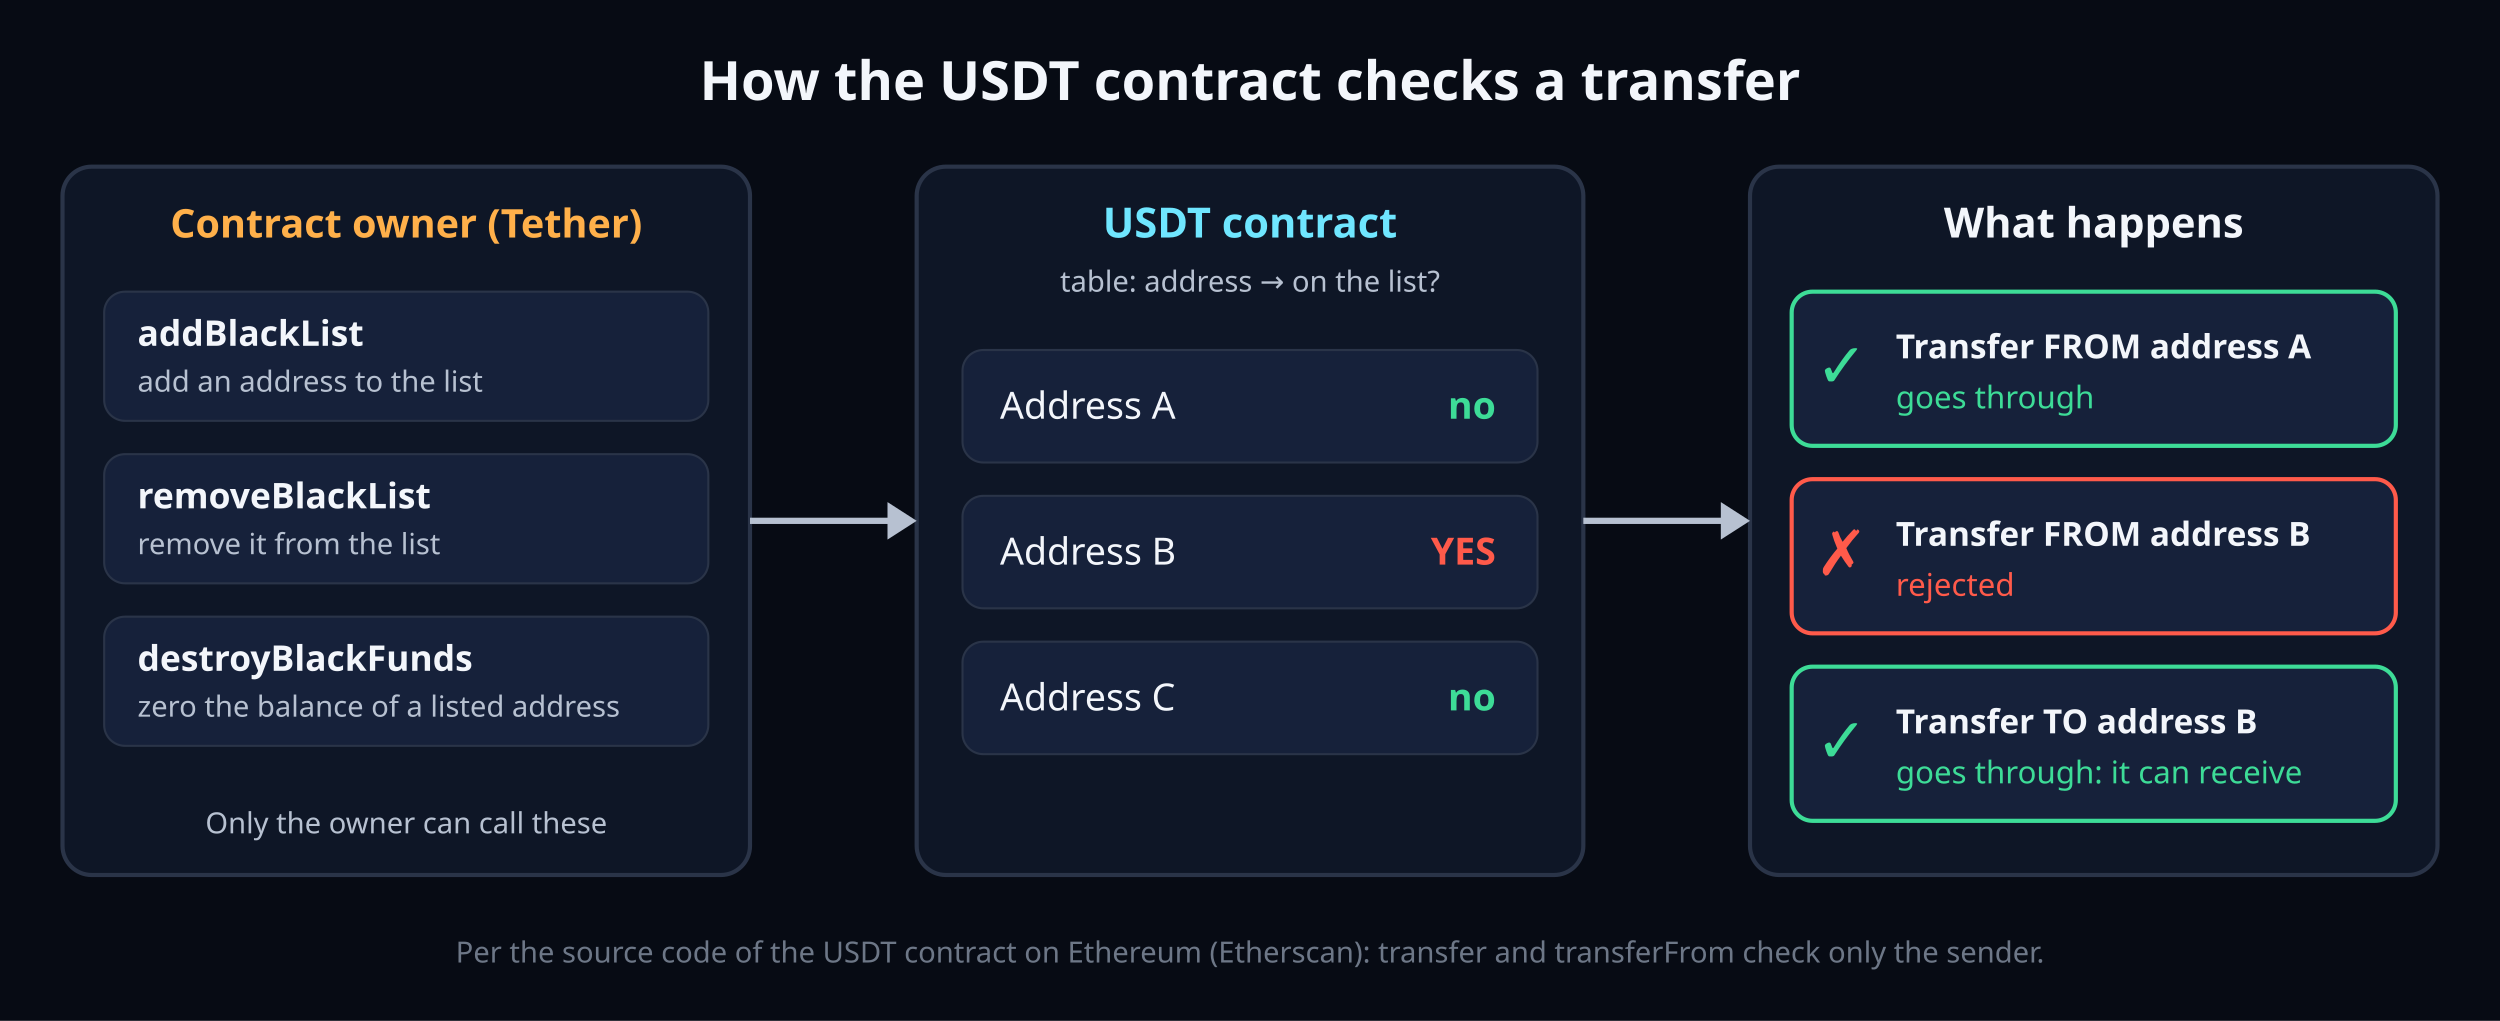
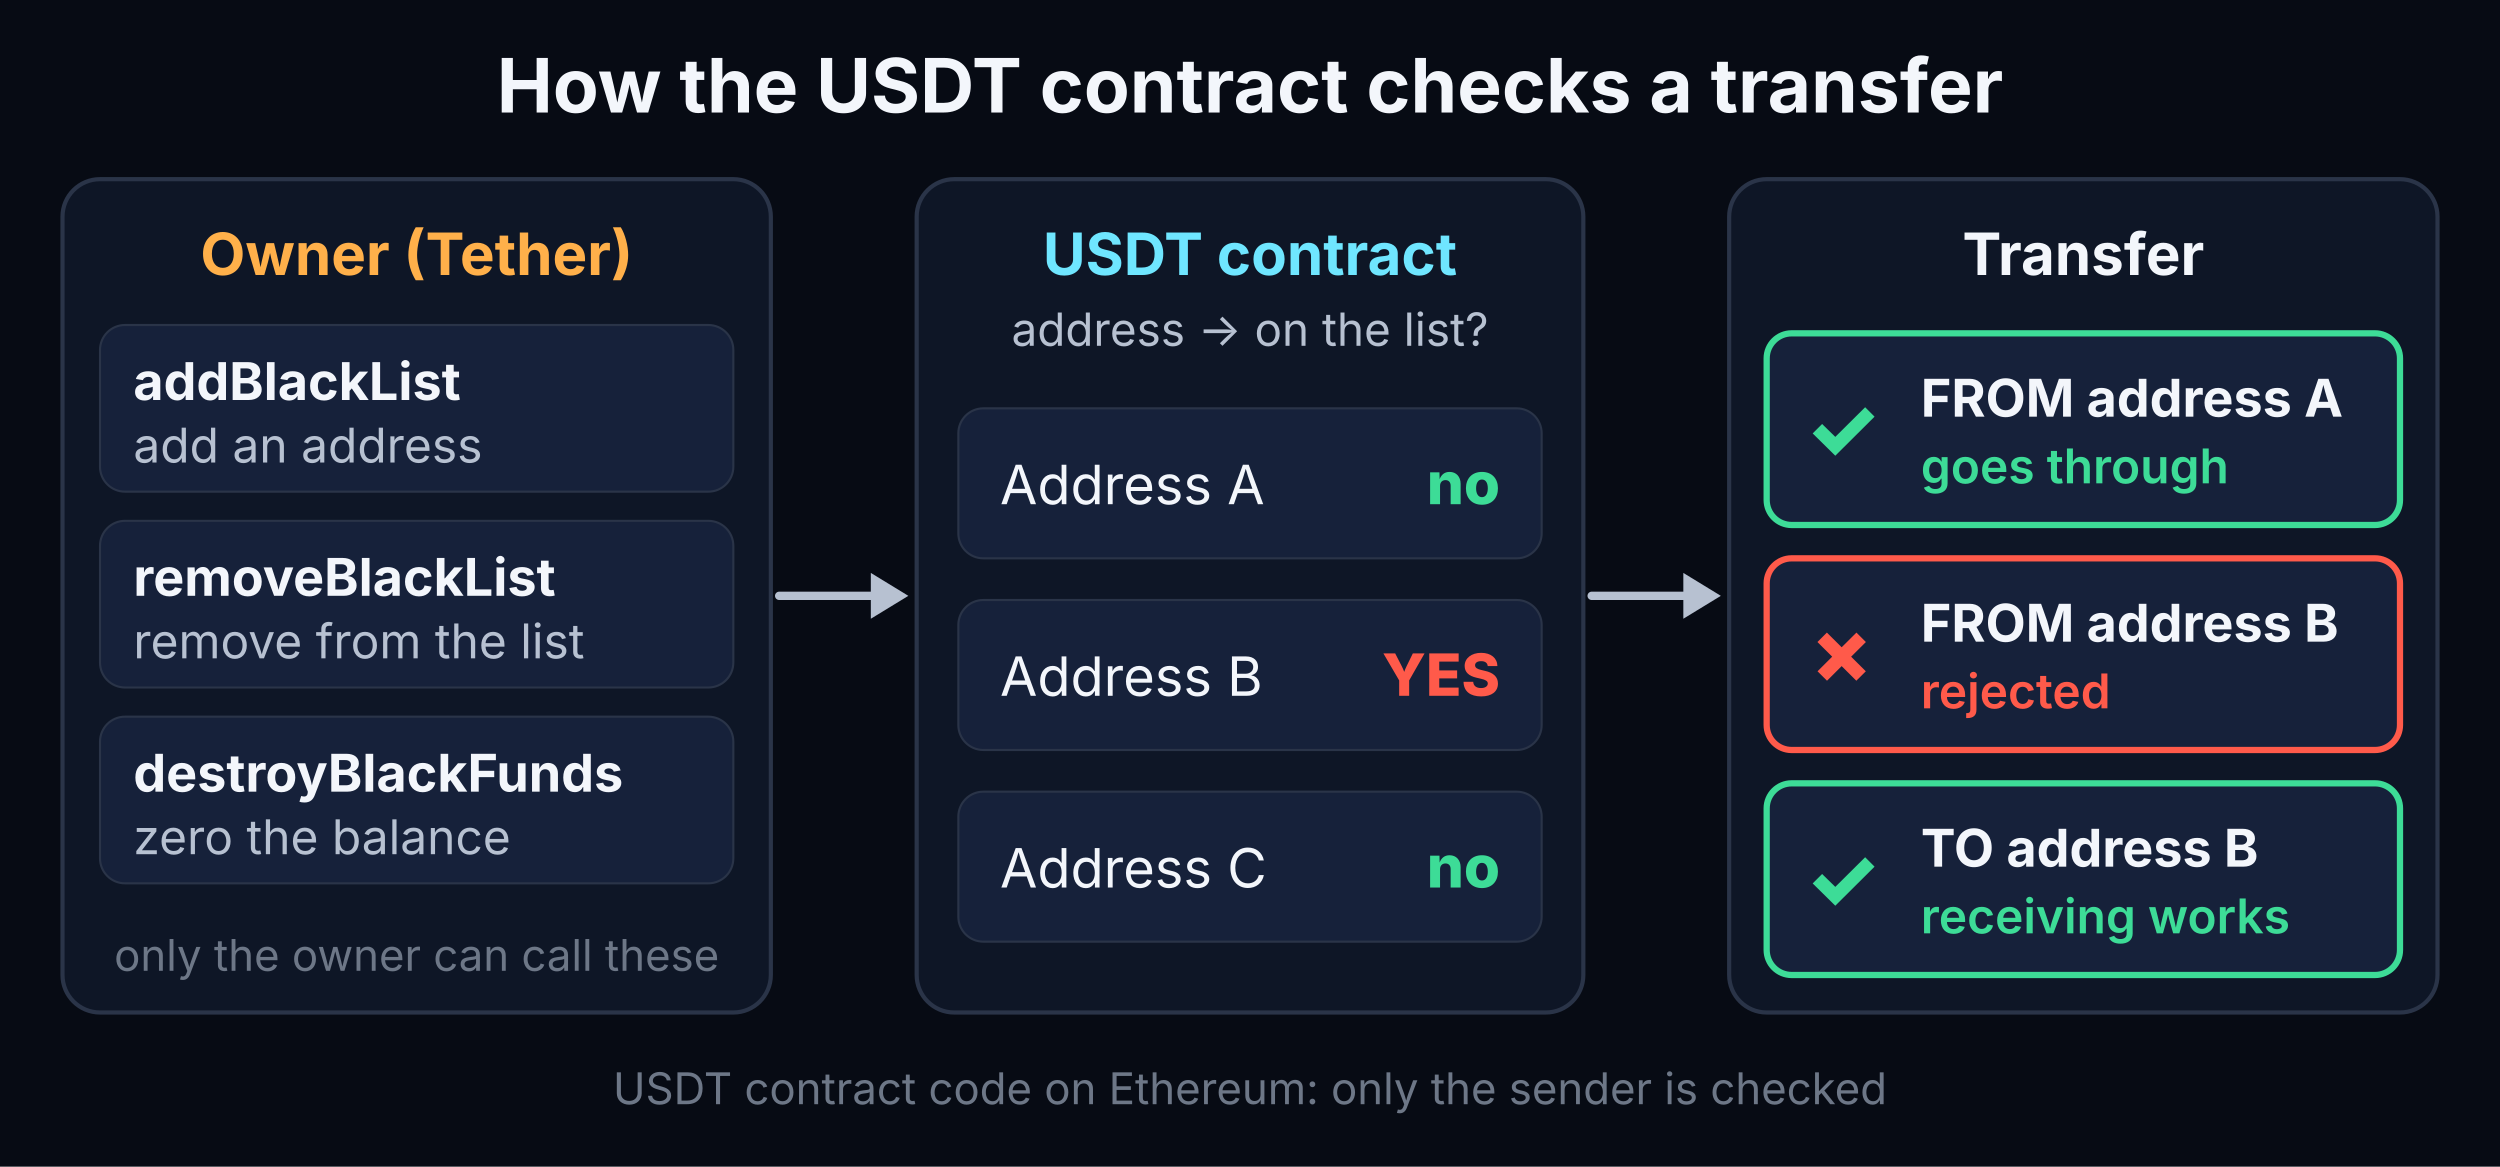
- <svg xmlns="http://www.w3.org/2000/svg" viewBox="0 0 1200 490" font-family="system-ui,sans-serif">
-   <rect width="1200" height="490" fill="#070B14" />
-   <text x="600" y="48" font-size="26" fill="#F3F6FB" text-anchor="middle" font-weight="700">How the USDT contract checks a transfer</text>
-   <rect x="30" y="80" width="330" height="340" rx="14" fill="#0E1626" stroke="#2A3448" stroke-width="2" />
-   <text x="195" y="114" font-size="19" fill="#FFB04A" text-anchor="middle" font-weight="700">Contract owner (Tether)</text>
-   <rect x="50" y="140" width="290" height="62" rx="10" fill="#16213A" stroke="#2A3448" />
-   <text x="66" y="166" font-size="17" fill="#F3F6FB" text-anchor="start" font-weight="700">addBlackList</text>
-   <text x="66" y="188" font-size="14" fill="#B7C1D1" text-anchor="start" font-weight="400">add an address to the list</text>
-   <rect x="50" y="218" width="290" height="62" rx="10" fill="#16213A" stroke="#2A3448" />
-   <text x="66" y="244" font-size="17" fill="#F3F6FB" text-anchor="start" font-weight="700">removeBlackList</text>
-   <text x="66" y="266" font-size="14" fill="#B7C1D1" text-anchor="start" font-weight="400">remove it from the list</text>
-   <rect x="50" y="296" width="290" height="62" rx="10" fill="#16213A" stroke="#2A3448" />
-   <text x="66" y="322" font-size="17" fill="#F3F6FB" text-anchor="start" font-weight="700">destroyBlackFunds</text>
-   <text x="66" y="344" font-size="14" fill="#B7C1D1" text-anchor="start" font-weight="400">zero the balance of a listed address</text>
-   <text x="195" y="400" font-size="14" fill="#B7C1D1" text-anchor="middle" font-weight="400">Only the owner can call these</text>
-   <rect x="440" y="80" width="320" height="340" rx="14" fill="#0E1626" stroke="#2A3448" stroke-width="2" />
-   <text x="600" y="114" font-size="20" fill="#6FE6FF" text-anchor="middle" font-weight="700">USDT contract</text>
-   <text x="600" y="140" font-size="14" fill="#B7C1D1" text-anchor="middle" font-weight="400">table: address → on the list?</text>
-   <rect x="462" y="168" width="276" height="54" rx="10" fill="#16213A" stroke="#2A3448" />
-   <text x="480" y="201" font-size="18" fill="#F3F6FB" text-anchor="start" font-weight="400">Address A</text>
-   <text x="718" y="201" font-size="18" fill="#3DDC97" text-anchor="end" font-weight="700">no</text>
-   <rect x="462" y="238" width="276" height="54" rx="10" fill="#16213A" stroke="#2A3448" />
-   <text x="480" y="271" font-size="18" fill="#F3F6FB" text-anchor="start" font-weight="400">Address B</text>
-   <text x="718" y="271" font-size="18" fill="#FF5A4A" text-anchor="end" font-weight="700">YES</text>
-   <rect x="462" y="308" width="276" height="54" rx="10" fill="#16213A" stroke="#2A3448" />
-   <text x="480" y="341" font-size="18" fill="#F3F6FB" text-anchor="start" font-weight="400">Address C</text>
-   <text x="718" y="341" font-size="18" fill="#3DDC97" text-anchor="end" font-weight="700">no</text>
-   <rect x="840" y="80" width="330" height="340" rx="14" fill="#0E1626" stroke="#2A3448" stroke-width="2" />
-   <text x="1005" y="114" font-size="20" fill="#F3F6FB" text-anchor="middle" font-weight="700">What happens</text>
-   <rect x="860" y="140" width="290" height="74" rx="10" fill="#16213A" stroke="#3DDC97" stroke-width="2" />
-   <text x="884" y="186" font-size="30" fill="#3DDC97" text-anchor="middle" font-weight="700">✓</text>
-   <text x="910" y="172" font-size="16" fill="#F3F6FB" text-anchor="start" font-weight="700">Transfer FROM address A</text>
-   <text x="910" y="196" font-size="15" fill="#3DDC97" text-anchor="start" font-weight="400">goes through</text>
-   <rect x="860" y="230" width="290" height="74" rx="10" fill="#16213A" stroke="#FF5A4A" stroke-width="2" />
-   <text x="884" y="276" font-size="30" fill="#FF5A4A" text-anchor="middle" font-weight="700">✗</text>
-   <text x="910" y="262" font-size="16" fill="#F3F6FB" text-anchor="start" font-weight="700">Transfer FROM address B</text>
-   <text x="910" y="286" font-size="15" fill="#FF5A4A" text-anchor="start" font-weight="400">rejected</text>
-   <rect x="860" y="320" width="290" height="74" rx="10" fill="#16213A" stroke="#3DDC97" stroke-width="2" />
-   <text x="884" y="366" font-size="30" fill="#3DDC97" text-anchor="middle" font-weight="700">✓</text>
-   <text x="910" y="352" font-size="16" fill="#F3F6FB" text-anchor="start" font-weight="700">Transfer TO address B</text>
-   <text x="910" y="376" font-size="15" fill="#3DDC97" text-anchor="start" font-weight="400">goes through: it can receive</text>
-   <path d="M360 250 H430" stroke="#B7C1D1" stroke-width="3" />
-   <path d="M440 250 l-14 -9 v18z" fill="#B7C1D1" />
-   <path d="M760 250 H830" stroke="#B7C1D1" stroke-width="3" />
-   <path d="M840 250 l-14 -9 v18z" fill="#B7C1D1" />
-   <text x="600" y="462" font-size="14" fill="#6D7787" text-anchor="middle" font-weight="400">Per the source code of the USDT contract on Ethereum (Etherscan): transfer and transferFrom check only the sender.</text>
+ <svg xmlns="http://www.w3.org/2000/svg" viewBox="0 0 1200 560" font-family="system-ui,-apple-system,Segoe UI,sans-serif">
+   <rect width="1200" height="560" fill="#070B14" />
+   <text x="600" y="54" font-size="36" fill="#F3F6FB" text-anchor="middle" font-weight="700">How the USDT contract checks a transfer</text>
+   <rect x="30" y="86" width="340" height="400" rx="18" fill="#0E1626" stroke="#2A3448" stroke-width="2" />
+   <text x="200" y="132" font-size="28" fill="#FFB04A" text-anchor="middle" font-weight="700">Owner (Tether)</text>
+   <rect x="48" y="156" width="304" height="80" rx="12" fill="#16213A" stroke="#2A3448" />
+   <text x="64" y="192" font-size="25" fill="#F3F6FB" text-anchor="start" font-weight="700">addBlackList</text>
+   <text x="64" y="222" font-size="23" fill="#B7C1D1" text-anchor="start" font-weight="400">add an address</text>
+   <rect x="48" y="250" width="304" height="80" rx="12" fill="#16213A" stroke="#2A3448" />
+   <text x="64" y="286" font-size="25" fill="#F3F6FB" text-anchor="start" font-weight="700">removeBlackList</text>
+   <text x="64" y="316" font-size="23" fill="#B7C1D1" text-anchor="start" font-weight="400">remove from the list</text>
+   <rect x="48" y="344" width="304" height="80" rx="12" fill="#16213A" stroke="#2A3448" />
+   <text x="64" y="380" font-size="25" fill="#F3F6FB" text-anchor="start" font-weight="700">destroyBlackFunds</text>
+   <text x="64" y="410" font-size="23" fill="#B7C1D1" text-anchor="start" font-weight="400">zero the balance</text>
+   <text x="200" y="466" font-size="21" fill="#6D7787" text-anchor="middle" font-weight="400">only the owner can call these</text>
+   <rect x="440" y="86" width="320" height="400" rx="18" fill="#0E1626" stroke="#2A3448" stroke-width="2" />
+   <text x="600" y="132" font-size="28" fill="#6FE6FF" text-anchor="middle" font-weight="700">USDT contract</text>
+   <text x="600" y="166" font-size="22" fill="#B7C1D1" text-anchor="middle" font-weight="400">address → on the list?</text>
+   <rect x="460" y="196" width="280" height="72" rx="12" fill="#16213A" stroke="#2A3448" />
+   <text x="480" y="242" font-size="26" fill="#F3F6FB" text-anchor="start" font-weight="400">Address A</text>
+   <text x="720" y="242" font-size="28" fill="#3DDC97" text-anchor="end" font-weight="800">no</text>
+   <rect x="460" y="288" width="280" height="72" rx="12" fill="#16213A" stroke="#2A3448" />
+   <text x="480" y="334" font-size="26" fill="#F3F6FB" text-anchor="start" font-weight="400">Address B</text>
+   <text x="720" y="334" font-size="28" fill="#FF5A4A" text-anchor="end" font-weight="800">YES</text>
+   <rect x="460" y="380" width="280" height="72" rx="12" fill="#16213A" stroke="#2A3448" />
+   <text x="480" y="426" font-size="26" fill="#F3F6FB" text-anchor="start" font-weight="400">Address C</text>
+   <text x="720" y="426" font-size="28" fill="#3DDC97" text-anchor="end" font-weight="800">no</text>
+   <rect x="830" y="86" width="340" height="400" rx="18" fill="#0E1626" stroke="#2A3448" stroke-width="2" />
+   <text x="1000" y="132" font-size="28" fill="#F3F6FB" text-anchor="middle" font-weight="700">Transfer</text>
+   <rect x="848" y="160" width="304" height="92" rx="12" fill="#16213A" stroke="#3DDC97" stroke-width="3" />
+   <text x="884" y="220" font-size="40" fill="#3DDC97" text-anchor="middle" font-weight="800">✓</text>
+   <text x="922" y="200" font-size="25" fill="#F3F6FB" text-anchor="start" font-weight="700">FROM address A</text>
+   <text x="922" y="232" font-size="23" fill="#3DDC97" text-anchor="start" font-weight="600">goes through</text>
+   <rect x="848" y="268" width="304" height="92" rx="12" fill="#16213A" stroke="#FF5A4A" stroke-width="3" />
+   <text x="884" y="328" font-size="40" fill="#FF5A4A" text-anchor="middle" font-weight="800">✗</text>
+   <text x="922" y="308" font-size="25" fill="#F3F6FB" text-anchor="start" font-weight="700">FROM address B</text>
+   <text x="922" y="340" font-size="23" fill="#FF5A4A" text-anchor="start" font-weight="600">rejected</text>
+   <rect x="848" y="376" width="304" height="92" rx="12" fill="#16213A" stroke="#3DDC97" stroke-width="3" />
+   <text x="884" y="436" font-size="40" fill="#3DDC97" text-anchor="middle" font-weight="800">✓</text>
+   <text x="922" y="416" font-size="25" fill="#F3F6FB" text-anchor="start" font-weight="700">TO address B</text>
+   <text x="922" y="448" font-size="23" fill="#3DDC97" text-anchor="start" font-weight="600">receiving works</text>
+   <path d="M374 286 H424" stroke="#B7C1D1" stroke-width="4" stroke-linecap="round" />
+   <path d="M436 286 l-18 -11 v22z" fill="#B7C1D1" />
+   <path d="M764 286 H814" stroke="#B7C1D1" stroke-width="4" stroke-linecap="round" />
+   <path d="M826 286 l-18 -11 v22z" fill="#B7C1D1" />
+   <text x="600" y="530" font-size="21" fill="#6D7787" text-anchor="middle" font-weight="400">USDT contract code on Ethereum: only the sender is checked</text>
</svg>
